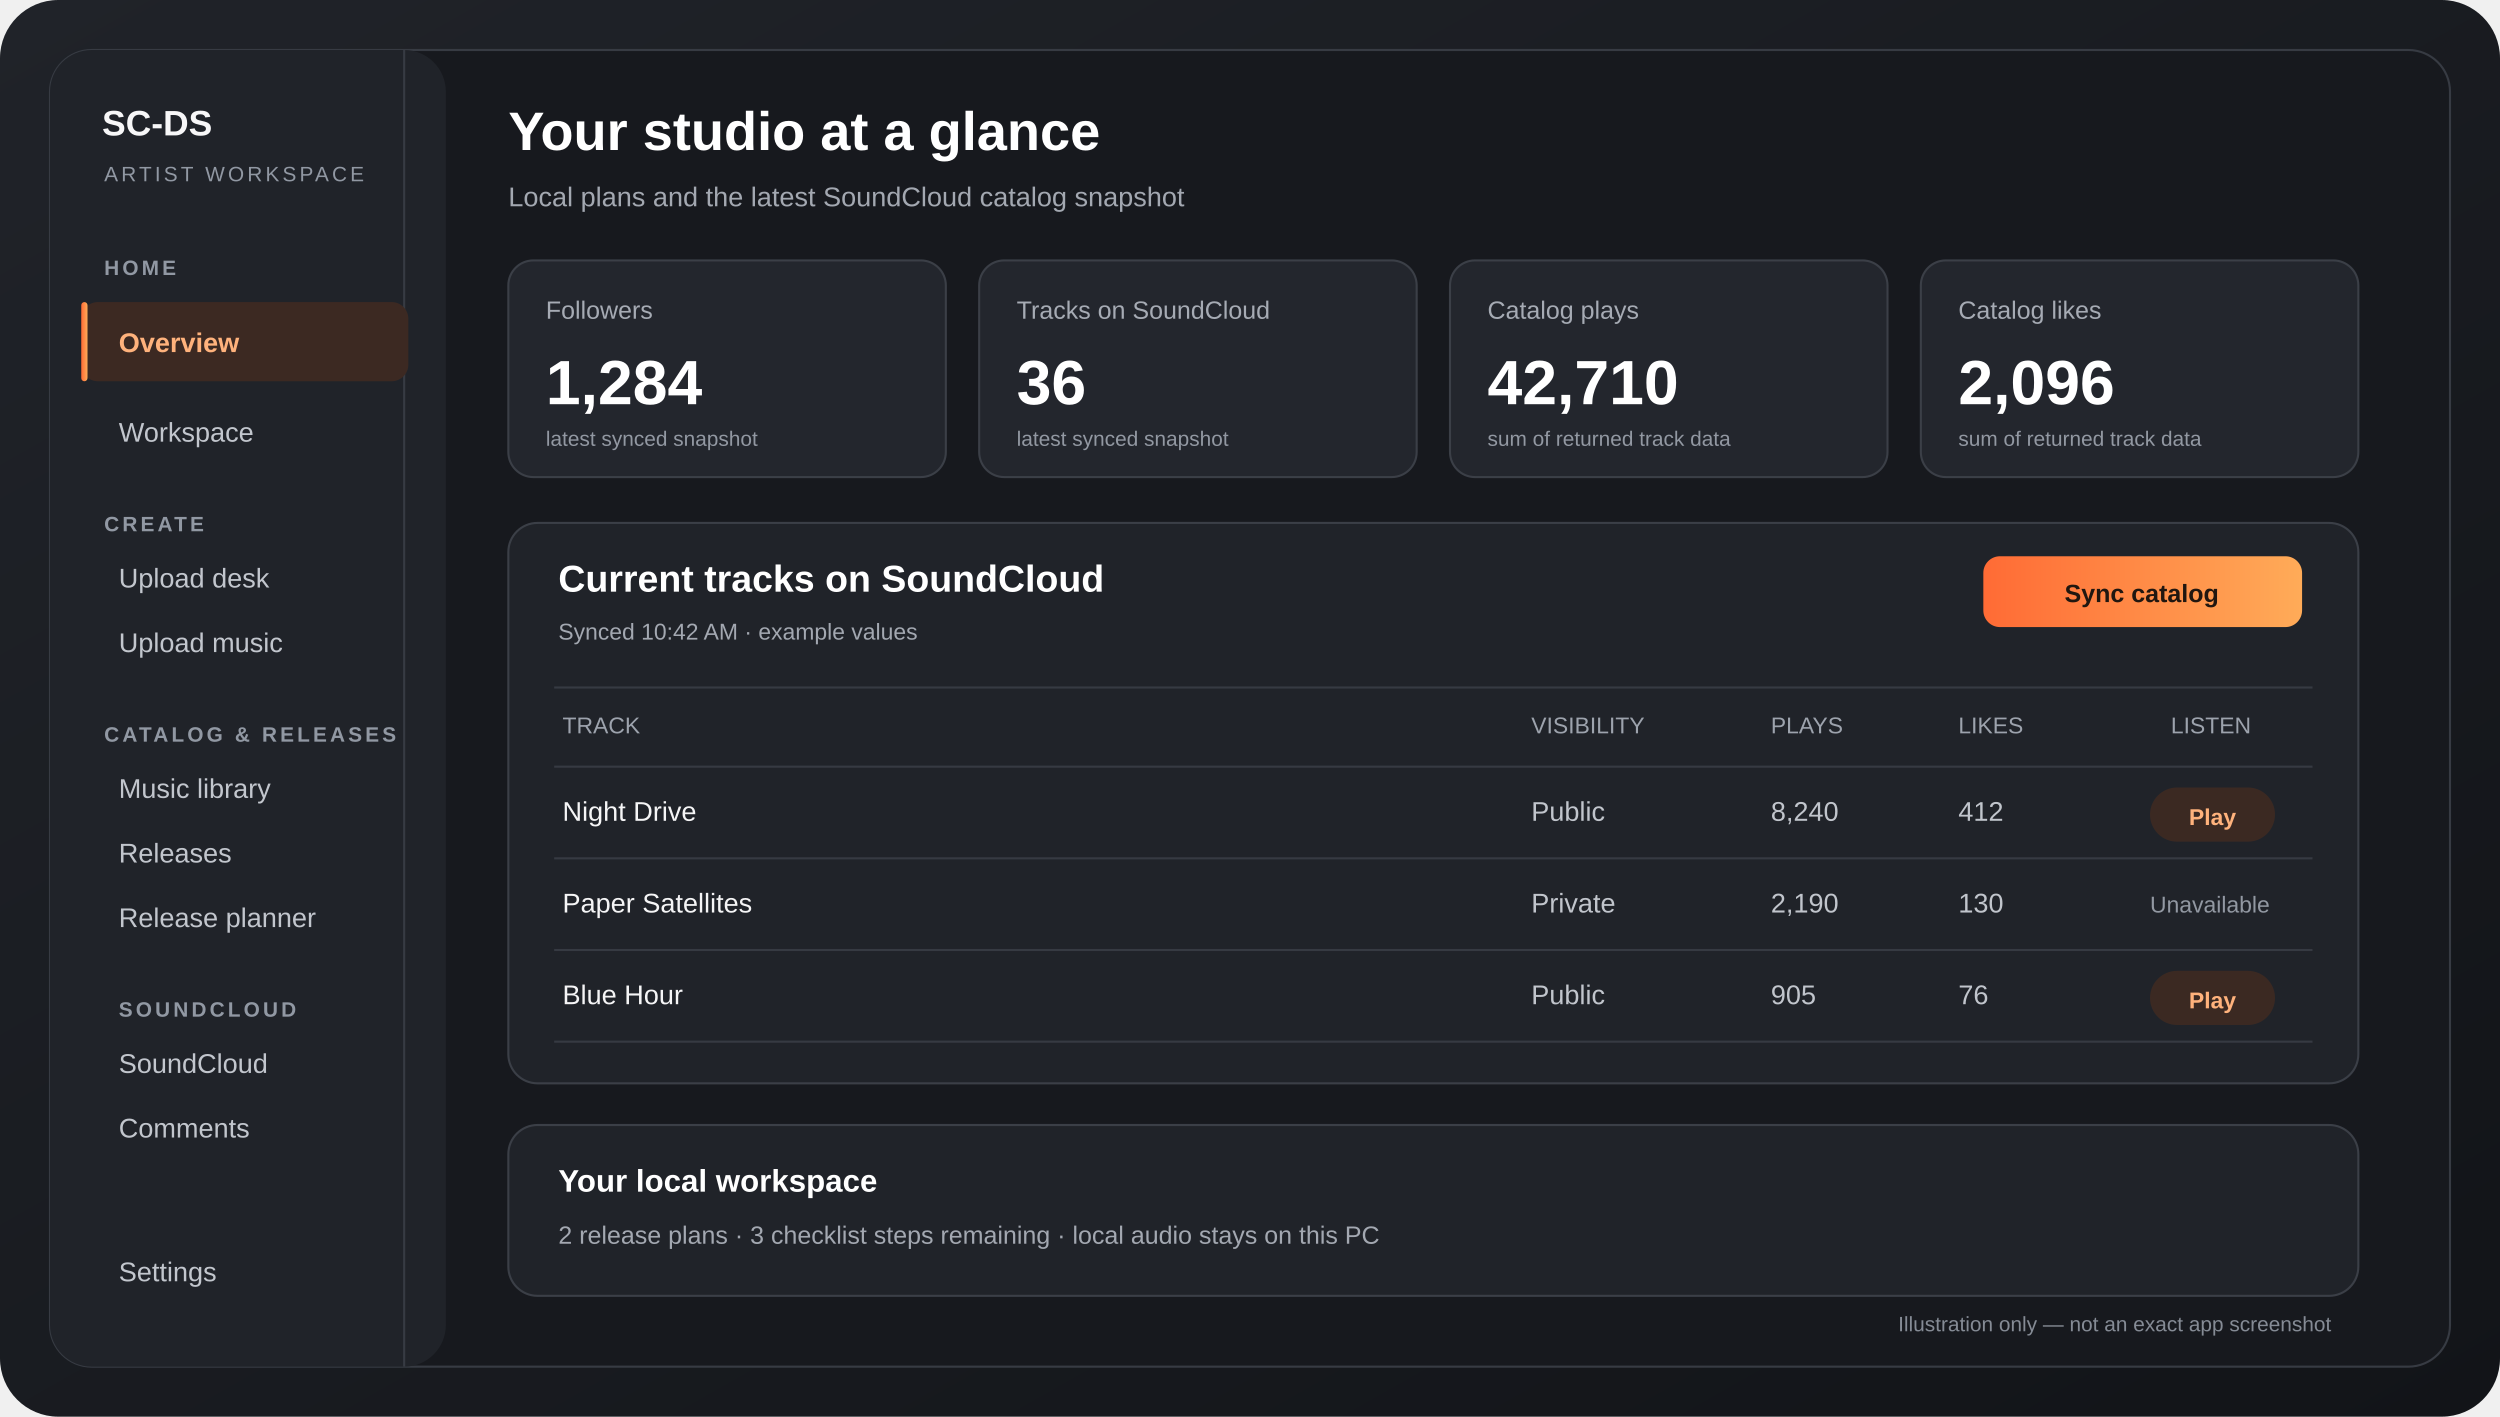
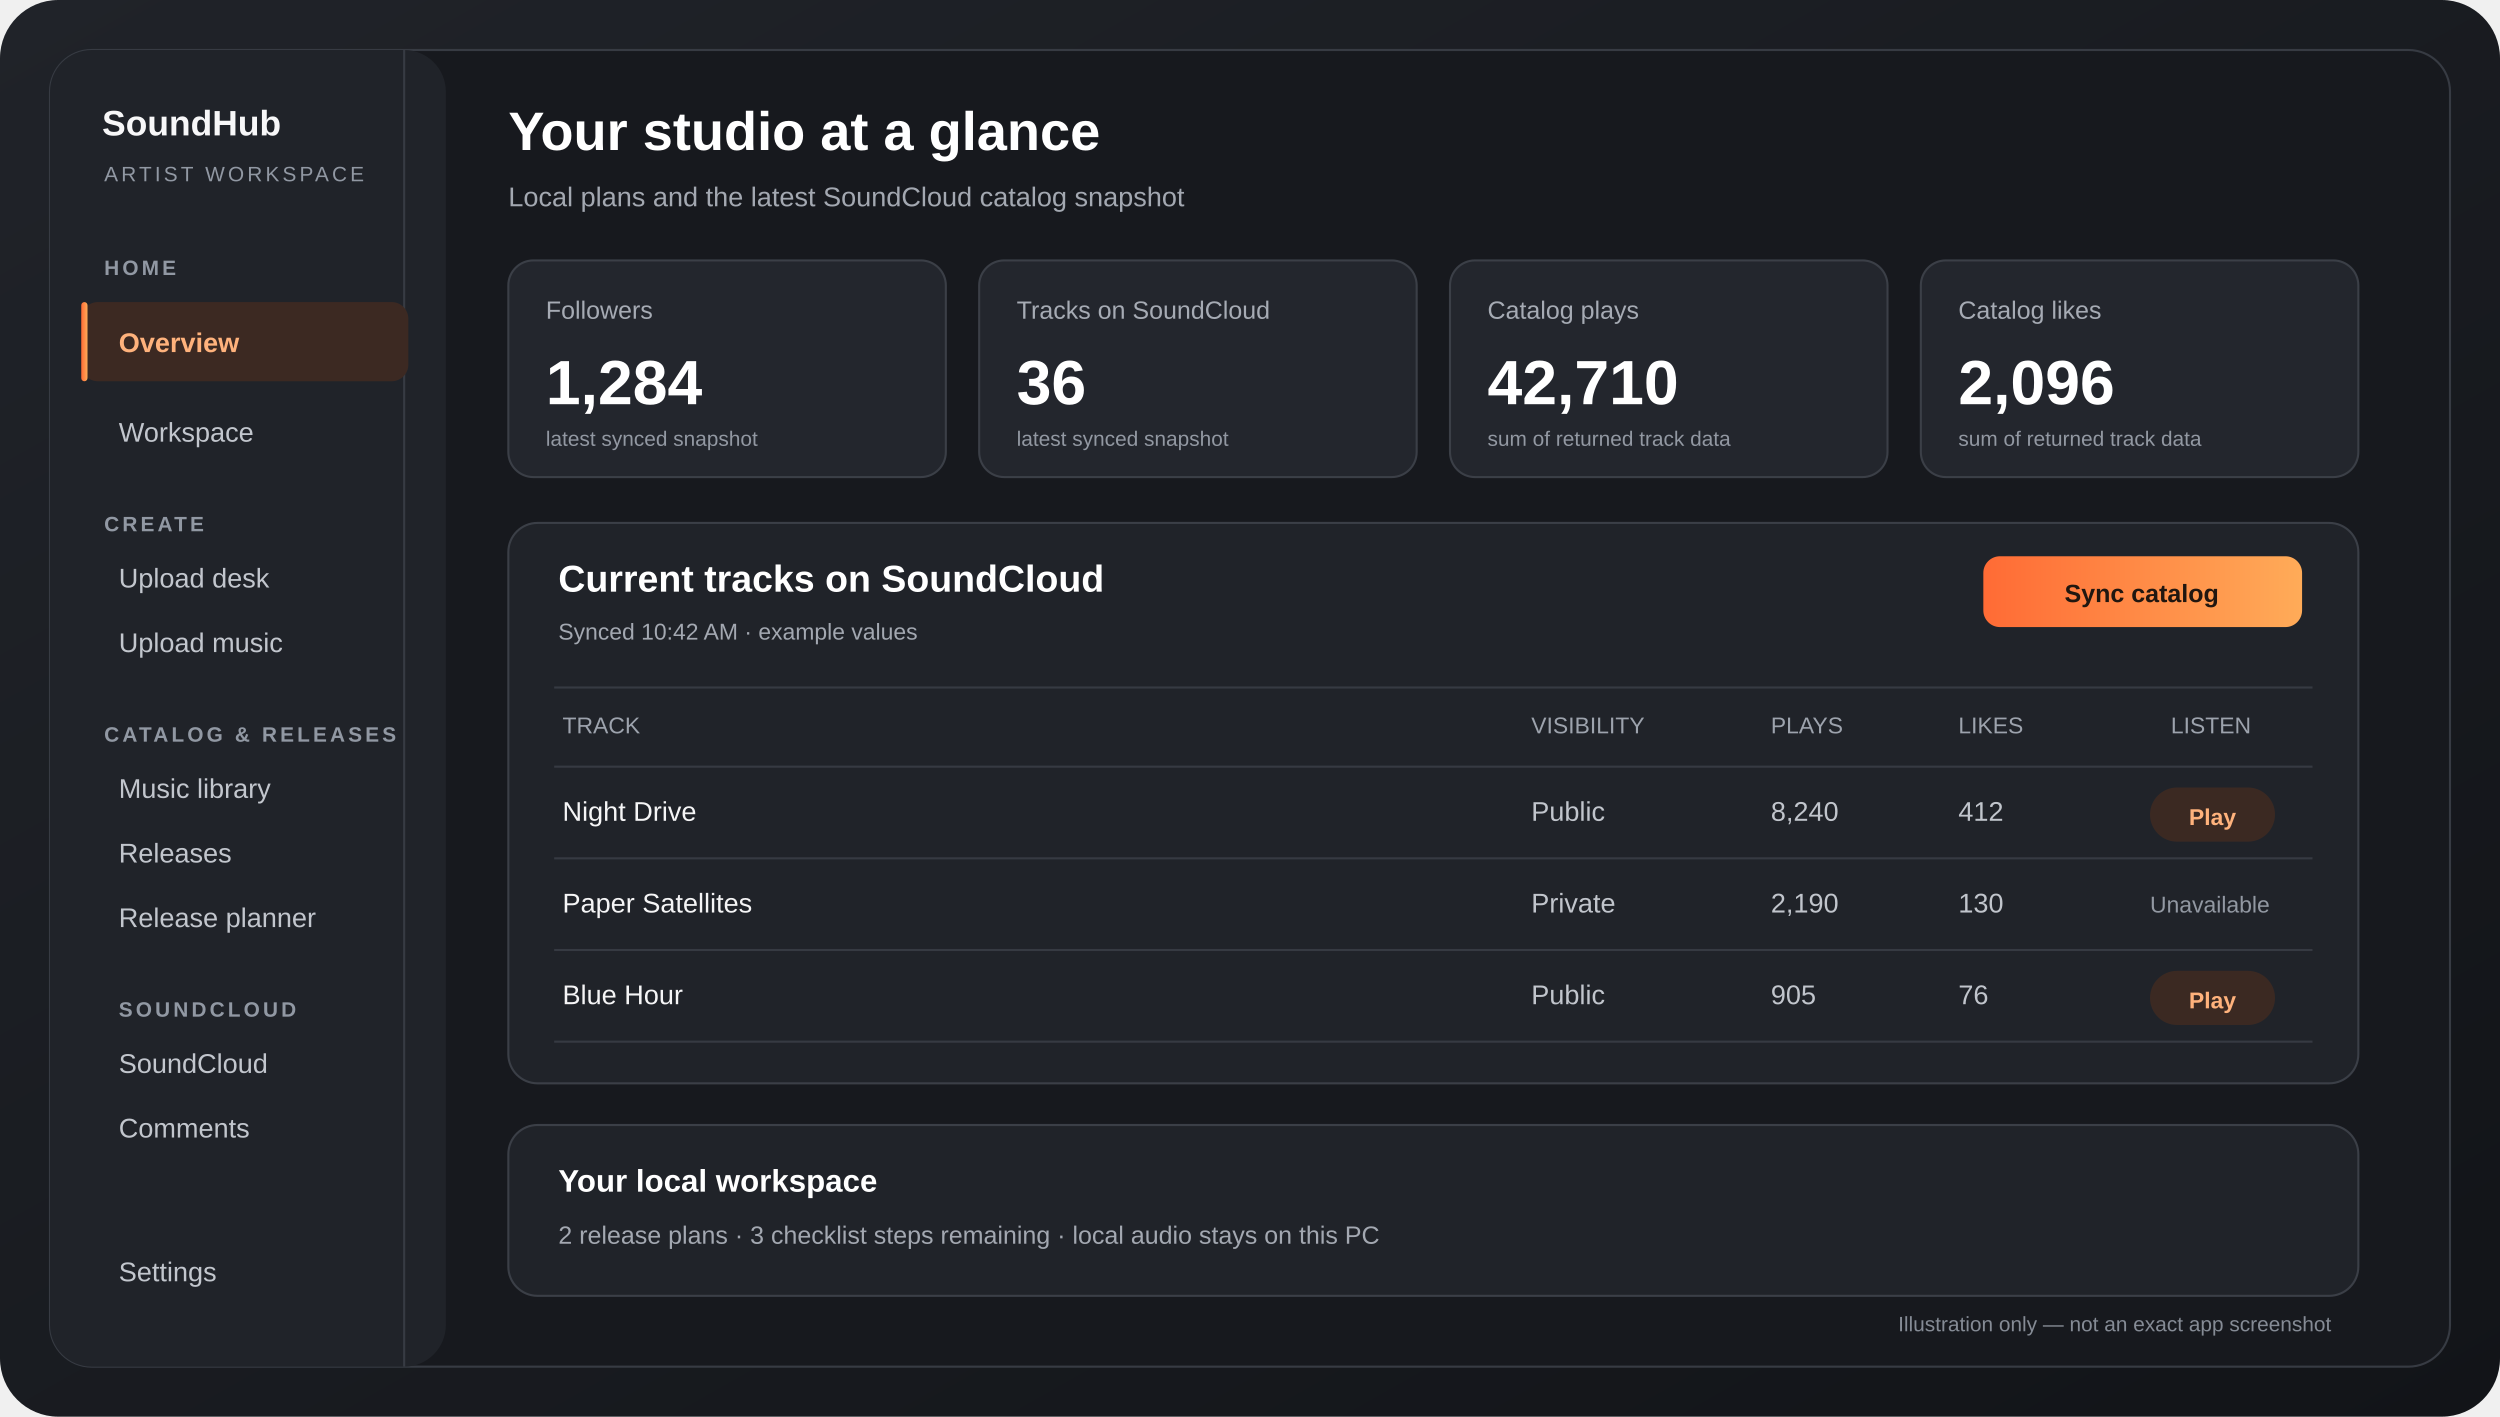
<svg xmlns="http://www.w3.org/2000/svg" width="1200" height="680" viewBox="0 0 1200 680" role="img" aria-labelledby="title desc">
  <defs>
    <linearGradient id="bg" x2="1" y2="1">
      <stop stop-color="#202329" />
      <stop offset="1" stop-color="#121418" />
    </linearGradient>
    <linearGradient id="orange" x2="1">
      <stop stop-color="#ff6b35" />
      <stop offset="1" stop-color="#ffab58" />
    </linearGradient>
  </defs>
  <rect width="1200" height="680" rx="28" fill="url(#bg)" />
  <rect x="24" y="24" width="1152" height="632" rx="20" fill="#17191e" stroke="#373b43" />
  <rect x="24" y="24" width="190" height="632" rx="20" fill="#202329" />
  <path d="M194 24v632" stroke="#373b43" />
-   <text x="49" y="65" fill="#f7f7f8" font-family="Segoe UI,Arial,sans-serif" font-size="17" font-weight="700">SC-DS</text>
+   <text x="49" y="65" fill="#f7f7f8" font-family="Segoe UI,Arial,sans-serif" font-size="17" font-weight="700">SoundHub</text>
  <text x="50" y="87" fill="#9198a3" font-family="Segoe UI,Arial,sans-serif" font-size="10" letter-spacing="1.5">ARTIST WORKSPACE</text>
  <g font-family="Segoe UI,Arial,sans-serif" font-size="13">
    <text x="50" y="132" fill="#9198a3" font-size="10" font-weight="700" letter-spacing="1.5">HOME</text>
    <rect x="39" y="145" width="157" height="38" rx="8" fill="#3c2922" />
    <rect x="39" y="145" width="3" height="38" rx="1.5" fill="url(#orange)" />
    <text x="57" y="169" fill="#ffb27c" font-weight="700">Overview</text>
    <text x="57" y="212" fill="#c2c6cd">Workspace</text>
    <text x="50" y="255" fill="#9198a3" font-size="10" font-weight="700" letter-spacing="1.5">CREATE</text>
    <text x="57" y="282" fill="#c2c6cd">Upload desk</text>
    <text x="57" y="313" fill="#c2c6cd">Upload music</text>
    <text x="50" y="356" fill="#9198a3" font-size="10" font-weight="700" letter-spacing="1.5">CATALOG &amp; RELEASES</text>
    <text x="57" y="383" fill="#c2c6cd">Music library</text>
    <text x="57" y="414" fill="#c2c6cd">Releases</text>
    <text x="57" y="445" fill="#c2c6cd">Release planner</text>
    <text x="57" y="488" fill="#9198a3" font-size="10" font-weight="700" letter-spacing="1.5">SOUNDCLOUD</text>
    <text x="57" y="515" fill="#c2c6cd">SoundCloud</text>
    <text x="57" y="546" fill="#c2c6cd">Comments</text>
    <text x="57" y="615" fill="#c2c6cd">Settings</text>
  </g>
  <text x="244" y="72" fill="#fff" font-family="Segoe UI,Arial,sans-serif" font-size="26" font-weight="700">Your studio at a glance</text>
  <text x="244" y="99" fill="#a3a8b1" font-family="Segoe UI,Arial,sans-serif" font-size="13">Local plans and the latest SoundCloud catalog snapshot</text>
  <g font-family="Segoe UI,Arial,sans-serif">
    <g>
      <rect x="244" y="125" width="210" height="104" rx="12" fill="#23262d" stroke="#3b3f47" />
      <text x="262" y="153" fill="#a6abb4" font-size="12">Followers</text>
      <text x="262" y="194" fill="#fff" font-size="30" font-weight="700">1,284</text>
      <text x="262" y="214" fill="#9298a2" font-size="10">latest synced snapshot</text>
    </g>
    <g>
      <rect x="470" y="125" width="210" height="104" rx="12" fill="#23262d" stroke="#3b3f47" />
      <text x="488" y="153" fill="#a6abb4" font-size="12">Tracks on SoundCloud</text>
      <text x="488" y="194" fill="#fff" font-size="30" font-weight="700">36</text>
      <text x="488" y="214" fill="#9298a2" font-size="10">latest synced snapshot</text>
    </g>
    <g>
      <rect x="696" y="125" width="210" height="104" rx="12" fill="#23262d" stroke="#3b3f47" />
      <text x="714" y="153" fill="#a6abb4" font-size="12">Catalog plays</text>
      <text x="714" y="194" fill="#fff" font-size="30" font-weight="700">42,710</text>
      <text x="714" y="214" fill="#9298a2" font-size="10">sum of returned track data</text>
    </g>
    <g>
      <rect x="922" y="125" width="210" height="104" rx="12" fill="#23262d" stroke="#3b3f47" />
      <text x="940" y="153" fill="#a6abb4" font-size="12">Catalog likes</text>
      <text x="940" y="194" fill="#fff" font-size="30" font-weight="700">2,096</text>
      <text x="940" y="214" fill="#9298a2" font-size="10">sum of returned track data</text>
    </g>
  </g>
  <rect x="244" y="251" width="888" height="269" rx="14" fill="#202329" stroke="#3b3f47" />
  <text x="268" y="284" fill="#fff" font-family="Segoe UI,Arial,sans-serif" font-size="18" font-weight="700">Current tracks on SoundCloud</text>
  <text x="268" y="307" fill="#a3a8b1" font-family="Segoe UI,Arial,sans-serif" font-size="11">Synced 10:42 AM · example values</text>
  <rect x="952" y="267" width="153" height="34" rx="8" fill="url(#orange)" />
  <text x="1028" y="289" text-anchor="middle" fill="#211710" font-family="Segoe UI,Arial,sans-serif" font-size="12" font-weight="700">Sync catalog</text>
  <path d="M266 330h844M266 368h844M266 412h844M266 456h844M266 500h844" stroke="#363a42" />
  <g font-family="Segoe UI,Arial,sans-serif" font-size="11" fill="#9da3ad">
    <text x="270" y="352">TRACK</text>
    <text x="735" y="352">VISIBILITY</text>
    <text x="850" y="352">PLAYS</text>
    <text x="940" y="352">LIKES</text>
    <text x="1042" y="352">LISTEN</text>
  </g>
  <g font-family="Segoe UI,Arial,sans-serif" font-size="13">
    <text x="270" y="394" fill="#f5f5f6">Night Drive</text>
    <text x="735" y="394" fill="#c1c5cc">Public</text>
    <text x="850" y="394" fill="#c1c5cc">8,240</text>
    <text x="940" y="394" fill="#c1c5cc">412</text>
    <rect x="1032" y="378" width="60" height="26" rx="13" fill="#3b2922" />
    <text x="1062" y="396" text-anchor="middle" fill="#ffb27c" font-size="11" font-weight="700">Play</text>
    <text x="270" y="438" fill="#f5f5f6">Paper Satellites</text>
    <text x="735" y="438" fill="#c1c5cc">Private</text>
    <text x="850" y="438" fill="#c1c5cc">2,190</text>
    <text x="940" y="438" fill="#c1c5cc">130</text>
    <text x="1032" y="438" fill="#9298a2" font-size="11">Unavailable</text>
    <text x="270" y="482" fill="#f5f5f6">Blue Hour</text>
    <text x="735" y="482" fill="#c1c5cc">Public</text>
    <text x="850" y="482" fill="#c1c5cc">905</text>
    <text x="940" y="482" fill="#c1c5cc">76</text>
    <rect x="1032" y="466" width="60" height="26" rx="13" fill="#3b2922" />
    <text x="1062" y="484" text-anchor="middle" fill="#ffb27c" font-size="11" font-weight="700">Play</text>
  </g>
  <rect x="244" y="540" width="888" height="82" rx="14" fill="#202329" stroke="#3b3f47" />
  <text x="268" y="572" fill="#fff" font-family="Segoe UI,Arial,sans-serif" font-size="15" font-weight="700">Your local workspace</text>
  <text x="268" y="597" fill="#a3a8b1" font-family="Segoe UI,Arial,sans-serif" font-size="12">2 release plans · 3 checklist steps remaining · local audio stays on this PC</text>
  <text x="1119" y="639" text-anchor="end" fill="#858b95" font-family="Segoe UI,Arial,sans-serif" font-size="10">Illustration only — not an exact app screenshot</text>
</svg>
